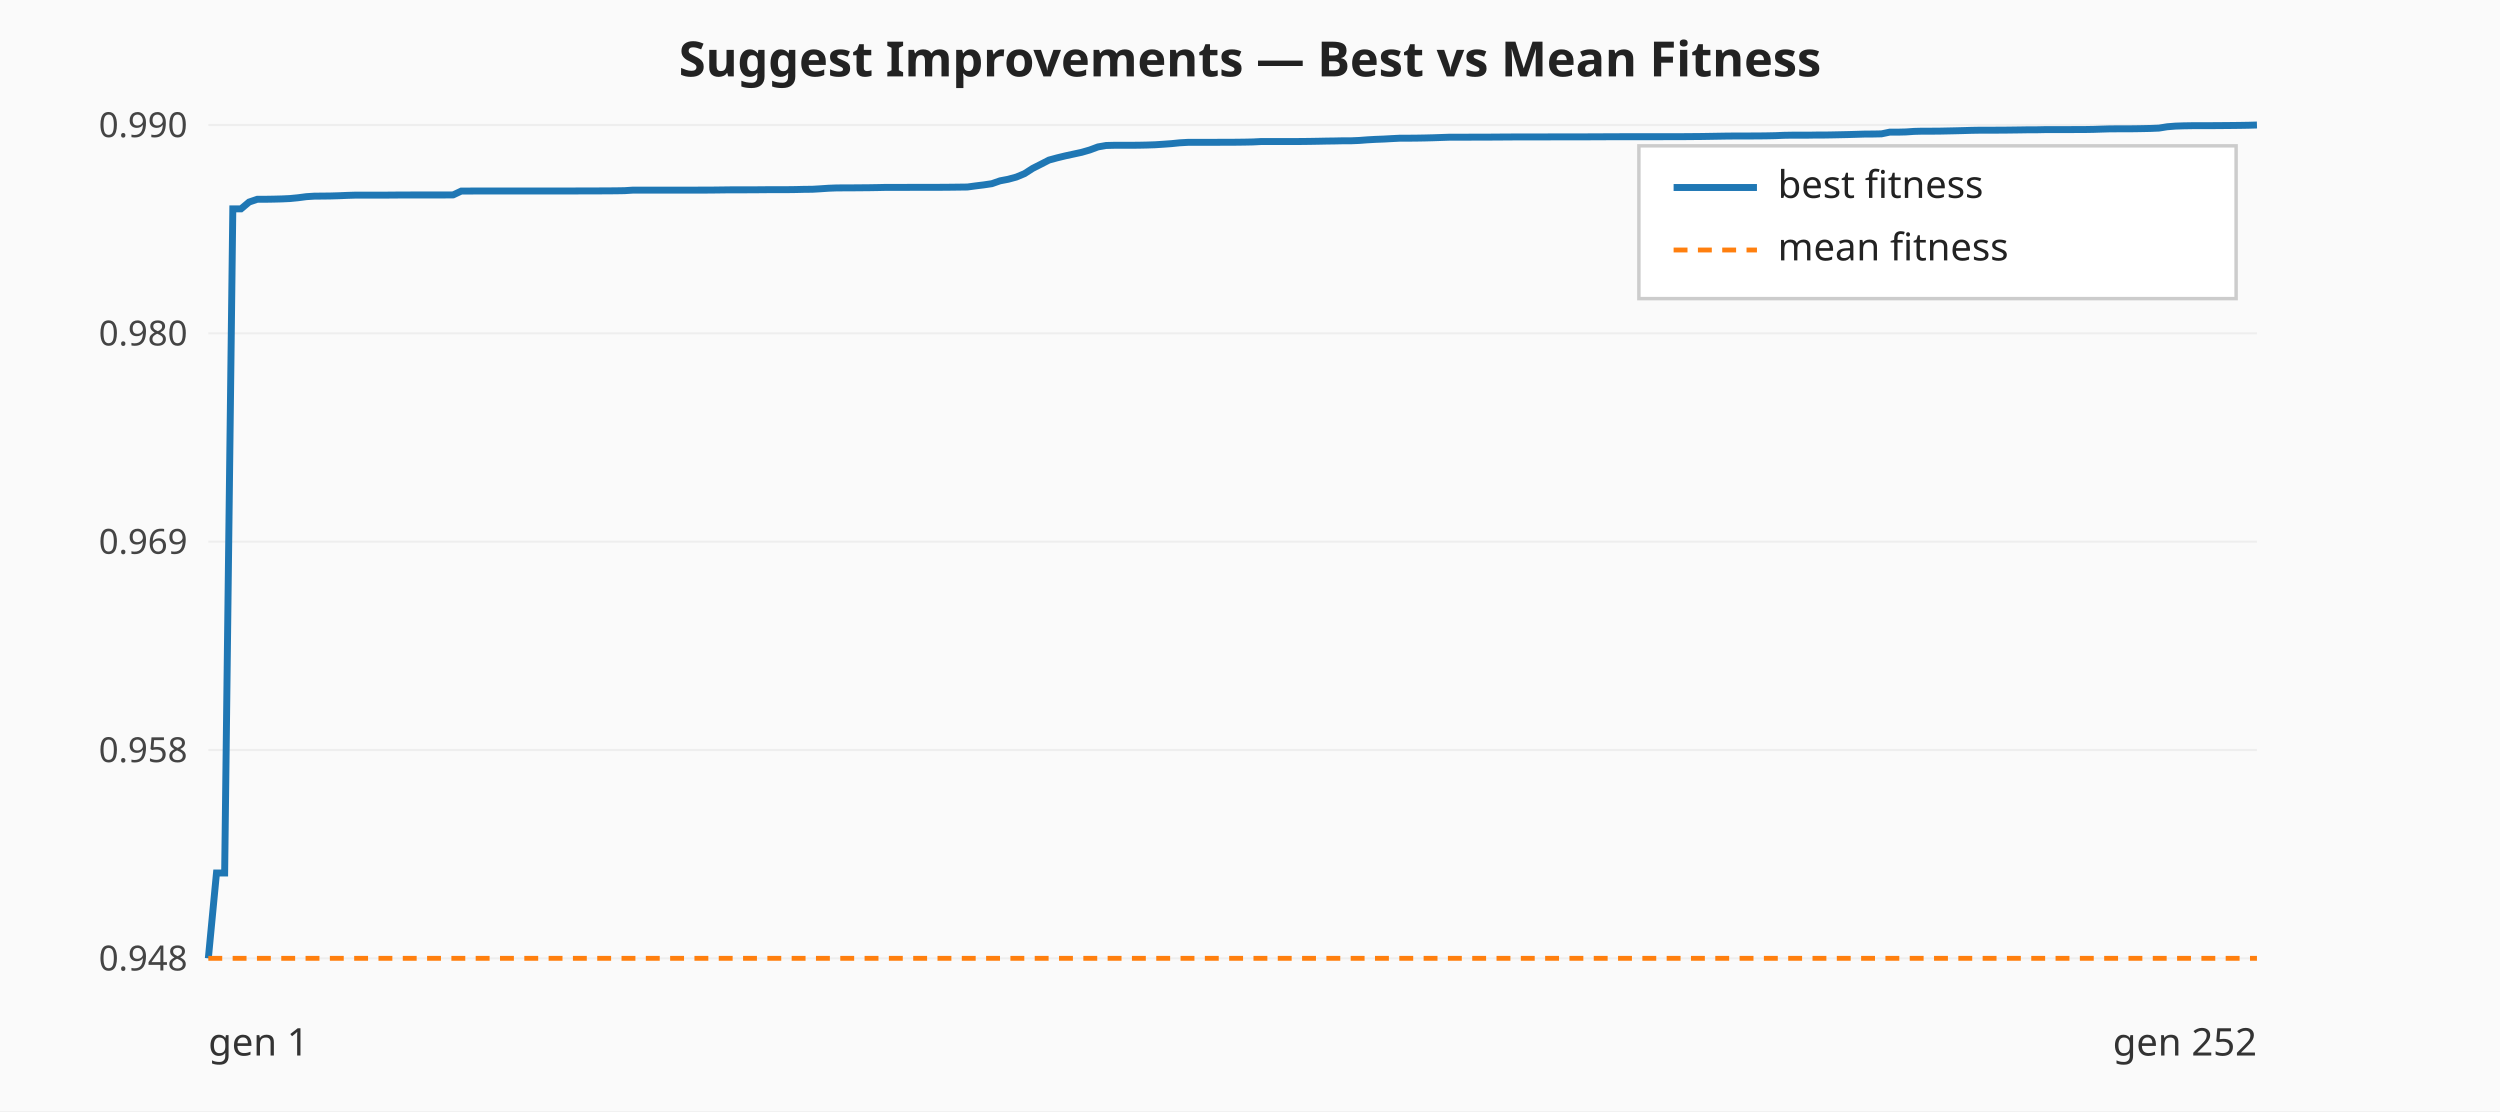
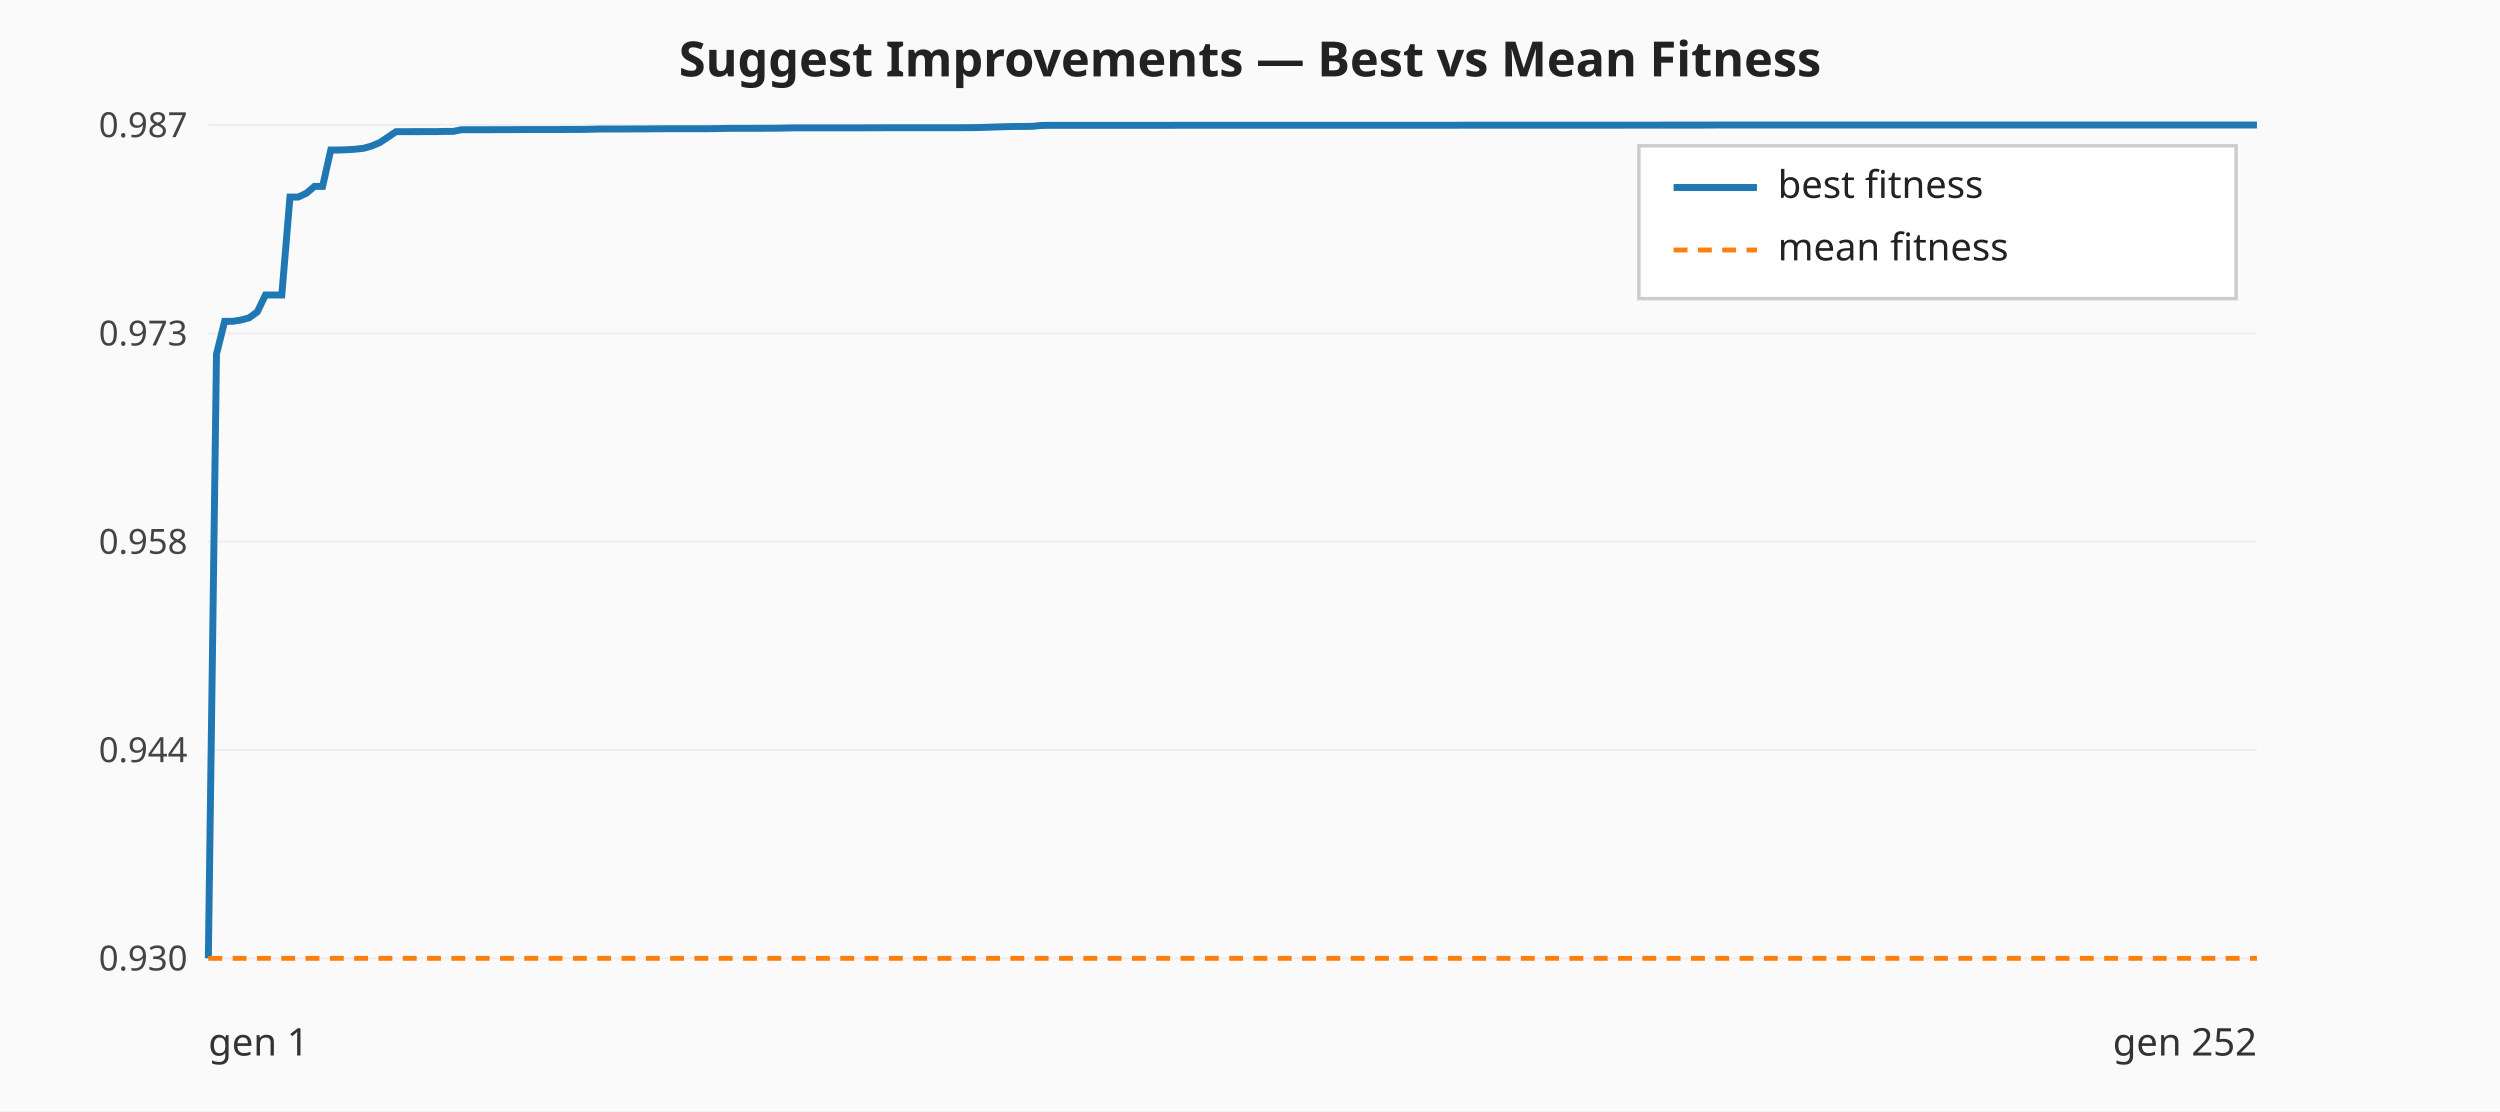
<svg xmlns="http://www.w3.org/2000/svg" viewBox="0 0 720 320" width="720" height="320" role="img" aria-label="Suggest Improvements — best vs mean fitness per generation">
  <rect width="720" height="320" fill="#fafafa" />
  <text x="360" y="22" text-anchor="middle" font-family="sans-serif" font-size="14" font-weight="bold" fill="#222">Suggest Improvements — Best vs Mean Fitness</text>
  <line x1="60.00" y1="276.00" x2="650.00" y2="276.00" stroke="#eeeeee" stroke-width="0.6" />
-   <text x="54.00" y="279.50" text-anchor="end" font-family="sans-serif" font-size="10" fill="#444">0.948</text>
+   <text x="54.00" y="279.50" text-anchor="end" font-family="sans-serif" font-size="10" fill="#444">0.930</text>
  <line x1="60.00" y1="216.00" x2="650.00" y2="216.00" stroke="#eeeeee" stroke-width="0.6" />
-   <text x="54.00" y="219.50" text-anchor="end" font-family="sans-serif" font-size="10" fill="#444">0.958</text>
+   <text x="54.00" y="219.50" text-anchor="end" font-family="sans-serif" font-size="10" fill="#444">0.944</text>
  <line x1="60.00" y1="156.00" x2="650.00" y2="156.00" stroke="#eeeeee" stroke-width="0.6" />
-   <text x="54.00" y="159.50" text-anchor="end" font-family="sans-serif" font-size="10" fill="#444">0.969</text>
+   <text x="54.00" y="159.50" text-anchor="end" font-family="sans-serif" font-size="10" fill="#444">0.958</text>
  <line x1="60.00" y1="96.00" x2="650.00" y2="96.00" stroke="#eeeeee" stroke-width="0.6" />
-   <text x="54.00" y="99.50" text-anchor="end" font-family="sans-serif" font-size="10" fill="#444">0.980</text>
+   <text x="54.00" y="99.50" text-anchor="end" font-family="sans-serif" font-size="10" fill="#444">0.973</text>
  <line x1="60.00" y1="36.00" x2="650.00" y2="36.00" stroke="#eeeeee" stroke-width="0.6" />
-   <text x="54.00" y="39.50" text-anchor="end" font-family="sans-serif" font-size="10" fill="#444">0.990</text>
-   <polyline class="best-fitness" fill="none" stroke="#1f77b4" stroke-width="2" points="60.00,276.00 62.35,251.42 64.70,251.42 67.05,60.16 69.40,60.16 71.75,58.19 74.10,57.39 76.45,57.39 78.80,57.35 81.16,57.29 83.51,57.18 85.86,56.95 88.21,56.64 90.56,56.49 92.91,56.47 95.26,56.44 97.61,56.37 99.96,56.27 102.31,56.20 104.66,56.20 107.01,56.20 109.36,56.20 111.71,56.19 114.06,56.17 116.41,56.16 118.76,56.15 121.12,56.15 123.47,56.15 125.82,56.15 128.17,56.15 130.52,56.13 132.87,55.02 135.22,55.02 137.57,55.01 139.92,55.01 142.27,55.01 144.62,55.00 146.97,55.00 149.32,55.00 151.67,55.00 154.02,55.00 156.37,55.00 158.73,55.00 161.08,55.00 163.43,55.00 165.78,55.00 168.13,54.99 170.48,54.99 172.83,54.98 175.18,54.97 177.53,54.95 179.88,54.91 182.23,54.76 184.58,54.76 186.93,54.76 189.28,54.76 191.63,54.76 193.98,54.76 196.33,54.76 198.69,54.76 201.04,54.75 203.39,54.75 205.74,54.73 208.09,54.70 210.44,54.67 212.79,54.67 215.14,54.67 217.49,54.66 219.84,54.64 222.19,54.62 224.54,54.62 226.89,54.62 229.24,54.59 231.59,54.53 233.94,54.51 236.29,54.37 238.65,54.21 241.00,54.12 243.35,54.11 245.70,54.10 248.05,54.08 250.40,54.06 252.75,54.02 255.10,53.97 257.45,53.97 259.80,53.97 262.15,53.96 264.50,53.96 266.85,53.96 269.20,53.95 271.55,53.94 273.90,53.92 276.25,53.89 278.61,53.86 280.96,53.54 283.31,53.25 285.66,52.90 288.01,52.08 290.36,51.63 292.71,50.99 295.06,50.01 297.41,48.50 299.76,47.31 302.11,46.10 304.46,45.46 306.81,44.89 309.16,44.38 311.51,43.87 313.86,43.19 316.22,42.31 318.57,41.90 320.92,41.84 323.27,41.84 325.62,41.84 327.97,41.82 330.32,41.77 332.67,41.69 335.02,41.54 337.37,41.37 339.72,41.13 342.07,41.00 344.42,41.00 346.77,40.99 349.12,40.99 351.47,40.98 353.82,40.98 356.18,40.96 358.53,40.93 360.88,40.88 363.23,40.76 365.58,40.76 367.93,40.76 370.28,40.76 372.63,40.76 374.98,40.75 377.33,40.72 379.68,40.68 382.03,40.63 384.38,40.60 386.73,40.55 389.08,40.55 391.43,40.45 393.78,40.27 396.14,40.14 398.49,40.05 400.84,39.92 403.19,39.80 405.54,39.80 407.89,39.78 410.24,39.74 412.59,39.68 414.94,39.60 417.29,39.52 419.64,39.51 421.99,39.51 424.34,39.50 426.69,39.50 429.04,39.49 431.39,39.47 433.75,39.46 436.10,39.44 438.45,39.44 440.80,39.43 443.15,39.43 445.50,39.43 447.85,39.42 450.20,39.42 452.55,39.41 454.90,39.41 457.25,39.41 459.60,39.40 461.95,39.39 464.30,39.38 466.65,39.37 469.00,39.37 471.35,39.37 473.71,39.37 476.06,39.37 478.41,39.37 480.76,39.36 483.11,39.36 485.46,39.35 487.81,39.33 490.16,39.31 492.51,39.27 494.86,39.23 497.21,39.19 499.56,39.17 501.91,39.17 504.26,39.16 506.61,39.15 508.96,39.12 511.31,39.07 513.67,38.97 516.02,38.93 518.37,38.93 520.72,38.93 523.07,38.89 525.42,38.89 527.77,38.85 530.12,38.80 532.47,38.75 534.82,38.68 537.17,38.61 539.52,38.60 541.87,38.55 544.22,38.06 546.57,38.06 548.92,38.00 551.27,37.84 553.63,37.78 555.98,37.78 558.33,37.77 560.68,37.72 563.03,37.67 565.38,37.61 567.73,37.54 570.08,37.50 572.43,37.50 574.78,37.49 577.13,37.48 579.48,37.45 581.83,37.42 584.18,37.38 586.53,37.38 588.88,37.33 591.24,37.33 593.59,37.33 595.94,37.32 598.29,37.31 600.64,37.30 602.99,37.26 605.34,37.18 607.69,37.11 610.04,37.10 612.39,37.10 614.74,37.08 617.09,37.04 619.44,36.99 621.79,36.89 624.14,36.51 626.49,36.32 628.84,36.24 631.20,36.20 633.55,36.19 635.90,36.19 638.25,36.18 640.60,36.16 642.95,36.14 645.30,36.11 647.65,36.07 650.00,36.00" />
+   <text x="54.00" y="39.50" text-anchor="end" font-family="sans-serif" font-size="10" fill="#444">0.987</text>
+   <polyline class="best-fitness" fill="none" stroke="#1f77b4" stroke-width="2" points="60.00,276.00 62.35,101.99 64.70,92.54 67.05,92.54 69.40,92.17 71.75,91.53 74.10,89.83 76.45,84.96 78.80,84.96 81.16,84.96 83.51,56.76 85.86,56.76 88.21,55.67 90.56,53.68 92.91,53.68 95.26,43.21 97.61,43.21 99.96,43.12 102.31,42.97 104.66,42.72 107.01,42.06 109.36,41.06 111.71,39.52 114.06,37.92 116.41,37.92 118.76,37.91 121.12,37.91 123.47,37.90 125.82,37.90 128.17,37.84 130.52,37.84 132.87,37.37 135.22,37.37 137.57,37.36 139.92,37.36 142.27,37.35 144.62,37.35 146.97,37.34 149.32,37.32 151.67,37.30 154.02,37.30 156.37,37.30 158.73,37.30 161.08,37.30 163.43,37.29 165.78,37.28 168.13,37.27 170.48,37.22 172.83,37.16 175.18,37.15 177.53,37.15 179.88,37.15 182.23,37.14 184.58,37.14 186.93,37.12 189.28,37.09 191.63,37.08 193.98,37.08 196.33,37.08 198.69,37.08 201.04,37.08 203.39,37.07 205.74,37.04 208.09,37.00 210.44,36.96 212.79,36.96 215.14,36.96 217.49,36.95 219.84,36.95 222.19,36.94 224.54,36.91 226.89,36.86 229.24,36.82 231.59,36.82 233.94,36.82 236.29,36.82 238.65,36.82 241.00,36.82 243.35,36.82 245.70,36.82 248.05,36.82 250.40,36.81 252.75,36.81 255.10,36.79 257.45,36.79 259.80,36.79 262.15,36.79 264.50,36.79 266.85,36.79 269.20,36.79 271.55,36.79 273.90,36.79 276.25,36.78 278.61,36.77 280.96,36.74 283.31,36.69 285.66,36.61 288.01,36.53 290.36,36.46 292.71,36.42 295.06,36.42 297.41,36.37 299.76,36.14 302.11,36.09 304.46,36.09 306.81,36.09 309.16,36.09 311.51,36.09 313.86,36.09 316.22,36.09 318.57,36.09 320.92,36.09 323.27,36.09 325.62,36.09 327.97,36.09 330.32,36.09 332.67,36.09 335.02,36.09 337.37,36.09 339.72,36.08 342.07,36.08 344.42,36.08 346.77,36.08 349.12,36.08 351.47,36.08 353.82,36.08 356.18,36.08 358.53,36.08 360.88,36.08 363.23,36.08 365.58,36.08 367.93,36.08 370.28,36.08 372.63,36.08 374.98,36.08 377.33,36.08 379.68,36.08 382.03,36.07 384.38,36.07 386.73,36.07 389.08,36.07 391.43,36.07 393.78,36.07 396.14,36.07 398.49,36.07 400.84,36.07 403.19,36.07 405.54,36.07 407.89,36.07 410.24,36.07 412.59,36.07 414.94,36.07 417.29,36.07 419.64,36.07 421.99,36.05 424.34,36.05 426.69,36.05 429.04,36.05 431.39,36.05 433.75,36.05 436.10,36.05 438.45,36.05 440.80,36.05 443.15,36.05 445.50,36.05 447.85,36.05 450.20,36.05 452.55,36.05 454.90,36.05 457.25,36.05 459.60,36.05 461.95,36.05 464.30,36.05 466.65,36.05 469.00,36.04 471.35,36.04 473.71,36.04 476.06,36.04 478.41,36.03 480.76,36.03 483.11,36.03 485.46,36.03 487.81,36.03 490.16,36.03 492.51,36.02 494.86,36.00 497.21,36.00 499.56,36.00 501.91,36.00 504.26,36.00 506.61,36.00 508.96,36.00 511.31,36.00 513.67,36.00 516.02,36.00 518.37,36.00 520.72,36.00 523.07,36.00 525.42,36.00 527.77,36.00 530.12,36.00 532.47,36.00 534.82,36.00 537.17,36.00 539.52,36.00 541.87,36.00 544.22,36.00 546.57,36.00 548.92,36.00 551.27,36.00 553.63,36.00 555.98,36.00 558.33,36.00 560.68,36.00 563.03,36.00 565.38,36.00 567.73,36.00 570.08,36.00 572.43,36.00 574.78,36.00 577.13,36.00 579.48,36.00 581.83,36.00 584.18,36.00 586.53,36.00 588.88,36.00 591.24,36.00 593.59,36.00 595.94,36.00 598.29,36.00 600.64,36.00 602.99,36.00 605.34,36.00 607.69,36.00 610.04,36.00 612.39,36.00 614.74,36.00 617.09,36.00 619.44,36.00 621.79,36.00 624.14,36.00 626.49,36.00 628.84,36.00 631.20,36.00 633.55,36.00 635.90,36.00 638.25,36.00 640.60,36.00 642.95,36.00 645.30,36.00 647.65,36.00 650.00,36.00" />
  <polyline class="mean-fitness" fill="none" stroke="#ff7f0e" stroke-width="1.4" stroke-dasharray="4 3" points="60.00,276.00 62.35,276.00 64.70,276.00 67.05,276.00 69.40,276.00 71.75,276.00 74.10,276.00 76.45,276.00 78.80,276.00 81.16,276.00 83.51,276.00 85.86,276.00 88.21,276.00 90.56,276.00 92.91,276.00 95.26,276.00 97.61,276.00 99.96,276.00 102.31,276.00 104.66,276.00 107.01,276.00 109.36,276.00 111.71,276.00 114.06,276.00 116.41,276.00 118.76,276.00 121.12,276.00 123.47,276.00 125.82,276.00 128.17,276.00 130.52,276.00 132.87,276.00 135.22,276.00 137.57,276.00 139.92,276.00 142.27,276.00 144.62,276.00 146.97,276.00 149.32,276.00 151.67,276.00 154.02,276.00 156.37,276.00 158.73,276.00 161.08,276.00 163.43,276.00 165.78,276.00 168.13,276.00 170.48,276.00 172.83,276.00 175.18,276.00 177.53,276.00 179.88,276.00 182.23,276.00 184.58,276.00 186.93,276.00 189.28,276.00 191.63,276.00 193.98,276.00 196.33,276.00 198.69,276.00 201.04,276.00 203.39,276.00 205.74,276.00 208.09,276.00 210.44,276.00 212.79,276.00 215.14,276.00 217.49,276.00 219.84,276.00 222.19,276.00 224.54,276.00 226.89,276.00 229.24,276.00 231.59,276.00 233.94,276.00 236.29,276.00 238.65,276.00 241.00,276.00 243.35,276.00 245.70,276.00 248.05,276.00 250.40,276.00 252.75,276.00 255.10,276.00 257.45,276.00 259.80,276.00 262.15,276.00 264.50,276.00 266.85,276.00 269.20,276.00 271.55,276.00 273.90,276.00 276.25,276.00 278.61,276.00 280.96,276.00 283.31,276.00 285.66,276.00 288.01,276.00 290.36,276.00 292.71,276.00 295.06,276.00 297.41,276.00 299.76,276.00 302.11,276.00 304.46,276.00 306.81,276.00 309.16,276.00 311.51,276.00 313.86,276.00 316.22,276.00 318.57,276.00 320.92,276.00 323.27,276.00 325.62,276.00 327.97,276.00 330.32,276.00 332.67,276.00 335.02,276.00 337.37,276.00 339.72,276.00 342.07,276.00 344.42,276.00 346.77,276.00 349.12,276.00 351.47,276.00 353.82,276.00 356.18,276.00 358.53,276.00 360.88,276.00 363.23,276.00 365.58,276.00 367.93,276.00 370.28,276.00 372.63,276.00 374.98,276.00 377.33,276.00 379.68,276.00 382.03,276.00 384.38,276.00 386.73,276.00 389.08,276.00 391.43,276.00 393.78,276.00 396.14,276.00 398.49,276.00 400.84,276.00 403.19,276.00 405.54,276.00 407.89,276.00 410.24,276.00 412.59,276.00 414.94,276.00 417.29,276.00 419.64,276.00 421.99,276.00 424.34,276.00 426.69,276.00 429.04,276.00 431.39,276.00 433.75,276.00 436.10,276.00 438.45,276.00 440.80,276.00 443.15,276.00 445.50,276.00 447.85,276.00 450.20,276.00 452.55,276.00 454.90,276.00 457.25,276.00 459.60,276.00 461.95,276.00 464.30,276.00 466.65,276.00 469.00,276.00 471.35,276.00 473.71,276.00 476.06,276.00 478.41,276.00 480.76,276.00 483.11,276.00 485.46,276.00 487.81,276.00 490.16,276.00 492.51,276.00 494.86,276.00 497.21,276.00 499.56,276.00 501.91,276.00 504.26,276.00 506.61,276.00 508.96,276.00 511.31,276.00 513.67,276.00 516.02,276.00 518.37,276.00 520.72,276.00 523.07,276.00 525.42,276.00 527.77,276.00 530.12,276.00 532.47,276.00 534.82,276.00 537.17,276.00 539.52,276.00 541.87,276.00 544.22,276.00 546.57,276.00 548.92,276.00 551.27,276.00 553.63,276.00 555.98,276.00 558.33,276.00 560.68,276.00 563.03,276.00 565.38,276.00 567.73,276.00 570.08,276.00 572.43,276.00 574.78,276.00 577.13,276.00 579.48,276.00 581.83,276.00 584.18,276.00 586.53,276.00 588.88,276.00 591.24,276.00 593.59,276.00 595.94,276.00 598.29,276.00 600.64,276.00 602.99,276.00 605.34,276.00 607.69,276.00 610.04,276.00 612.39,276.00 614.74,276.00 617.09,276.00 619.44,276.00 621.79,276.00 624.14,276.00 626.49,276.00 628.84,276.00 631.20,276.00 633.55,276.00 635.90,276.00 638.25,276.00 640.60,276.00 642.95,276.00 645.30,276.00 647.65,276.00 650.00,276.00" />
  <text x="60.00" y="304.00" font-family="sans-serif" font-size="11" fill="#333">gen 1</text>
  <text x="650.00" y="304.00" text-anchor="end" font-family="sans-serif" font-size="11" fill="#333">gen 252</text>
  <g class="legend" font-family="sans-serif" font-size="11" fill="#222">
    <rect x="472.00" y="42.00" width="172" height="44" fill="#ffffff" fill-opacity="0.9" stroke="#cccccc" />
    <line x1="482.00" y1="54.00" x2="506.00" y2="54.00" stroke="#1f77b4" stroke-width="2" />
    <text x="512.00" y="57.00">best fitness</text>
    <line x1="482.00" y1="72.00" x2="506.00" y2="72.00" stroke="#ff7f0e" stroke-width="1.4" stroke-dasharray="4 3" />
    <text x="512.00" y="75.00">mean fitness</text>
  </g>
</svg>
